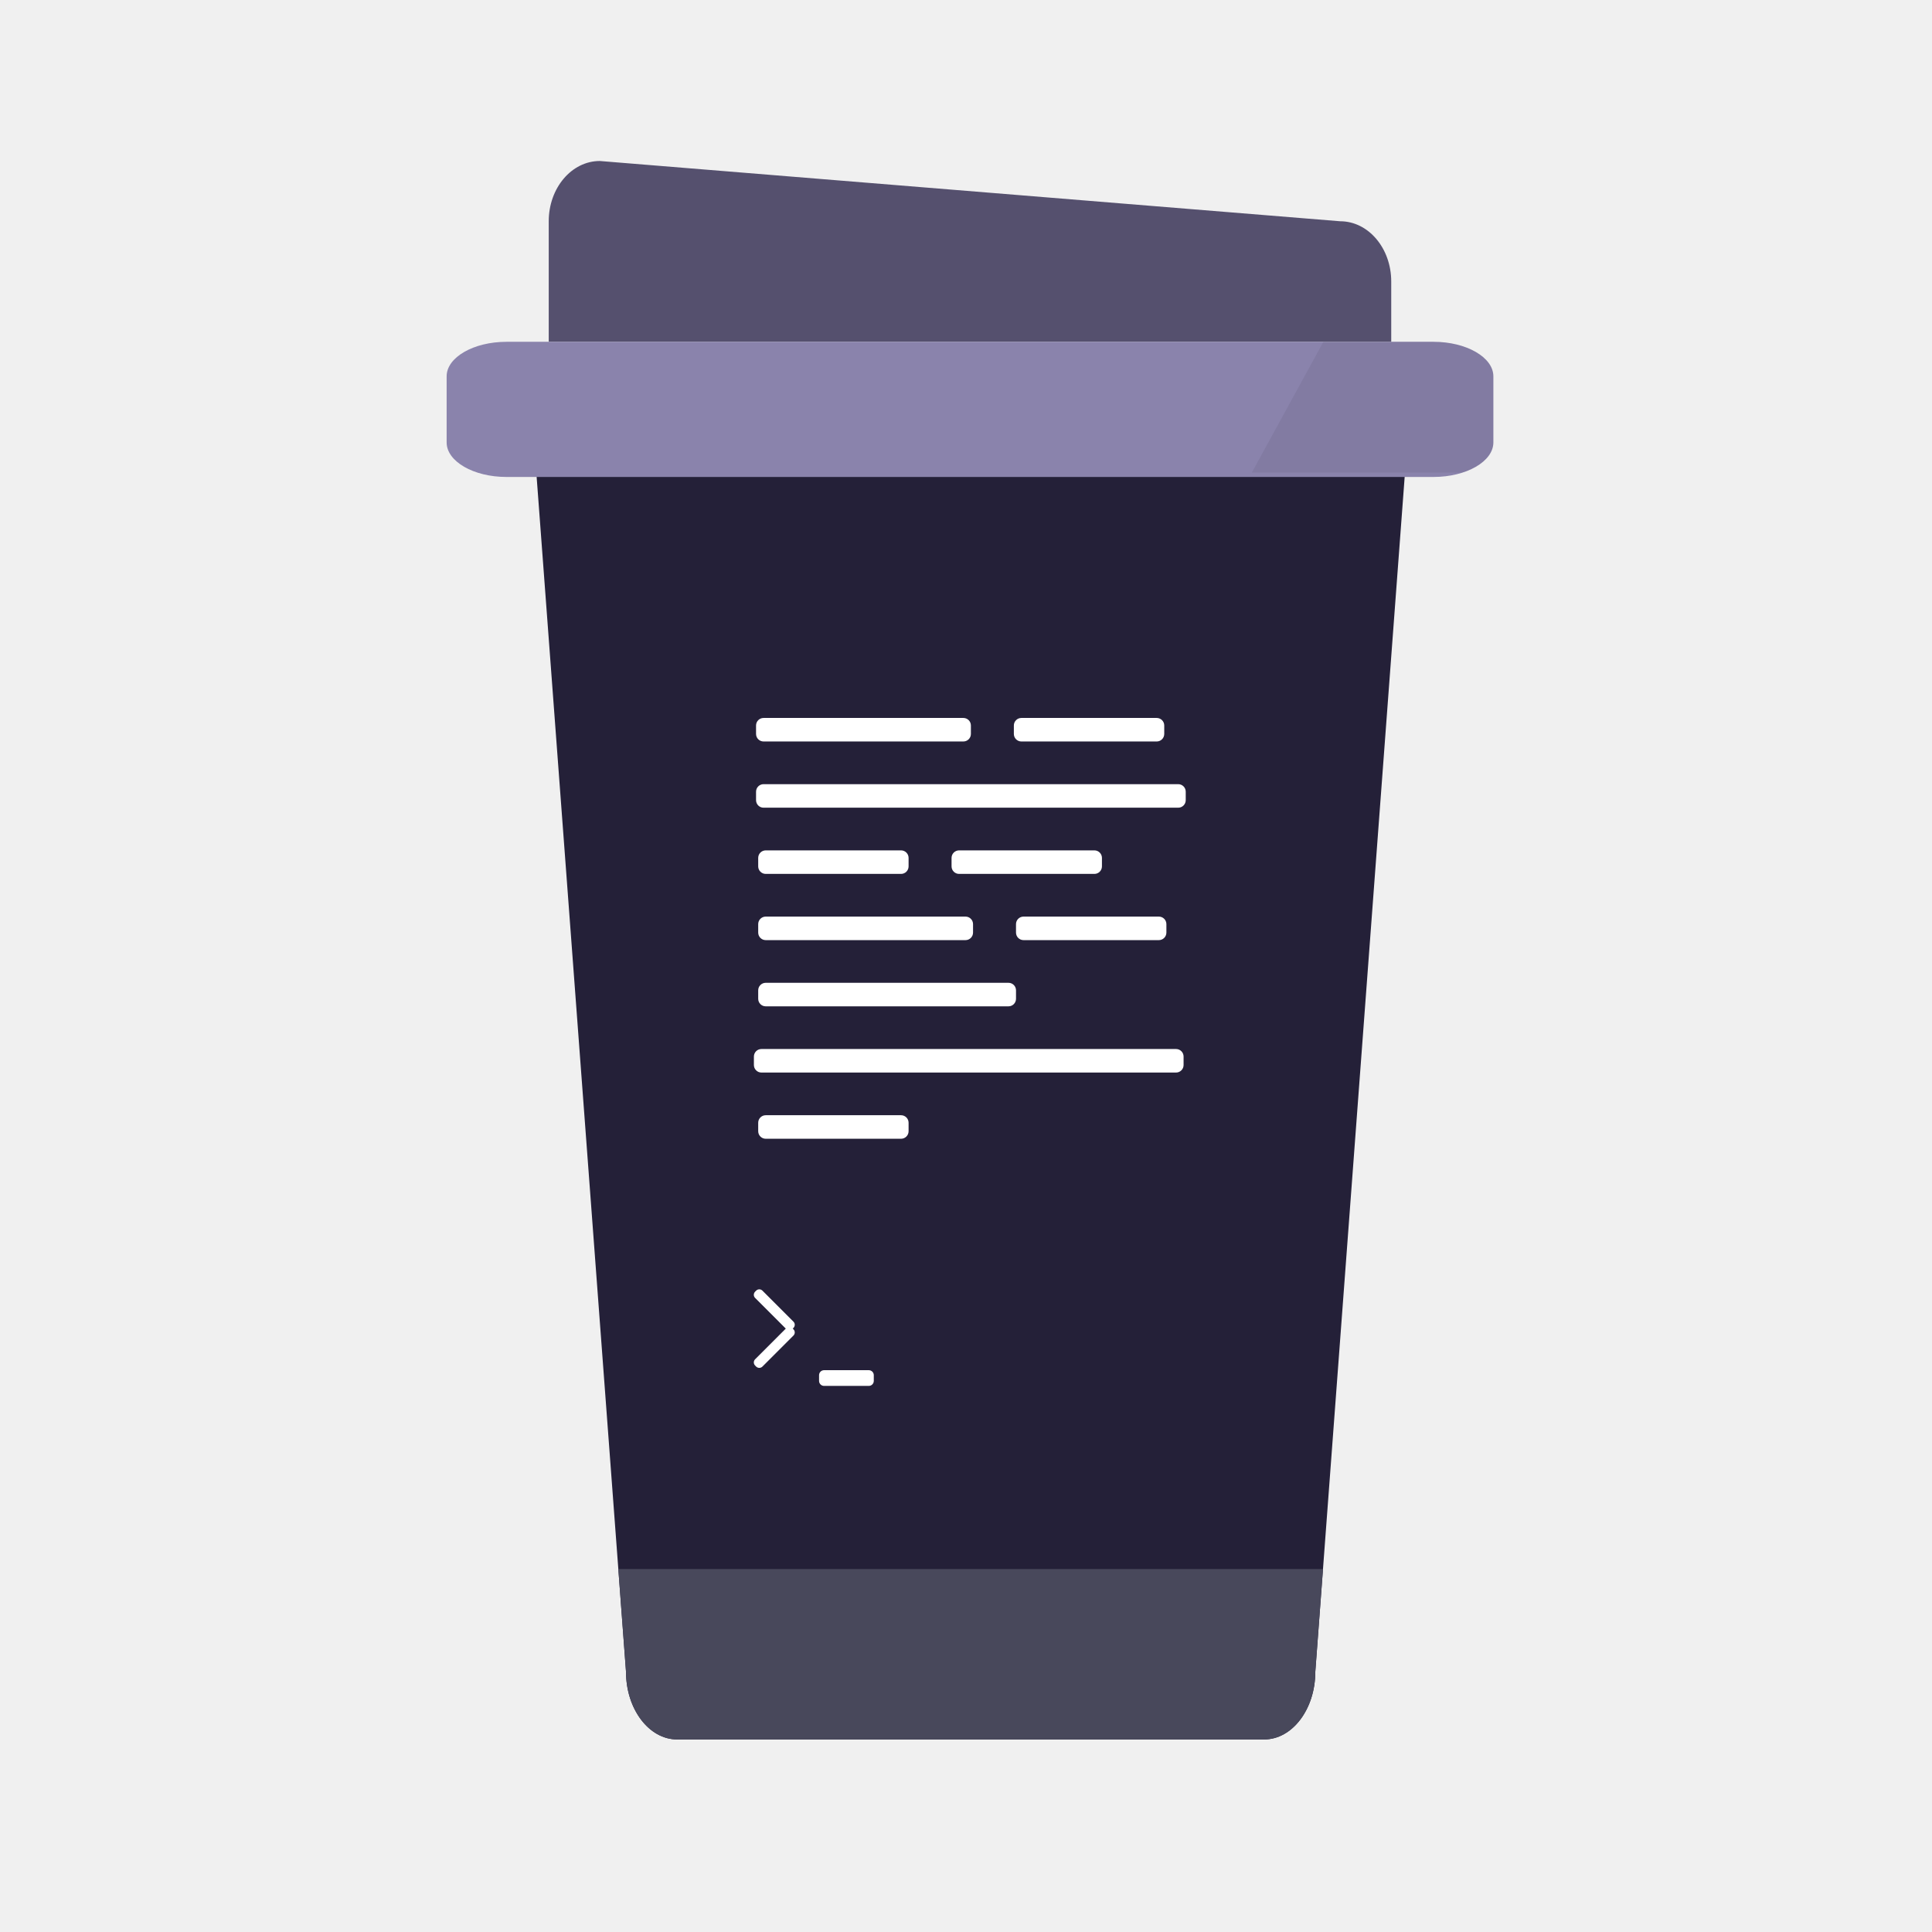
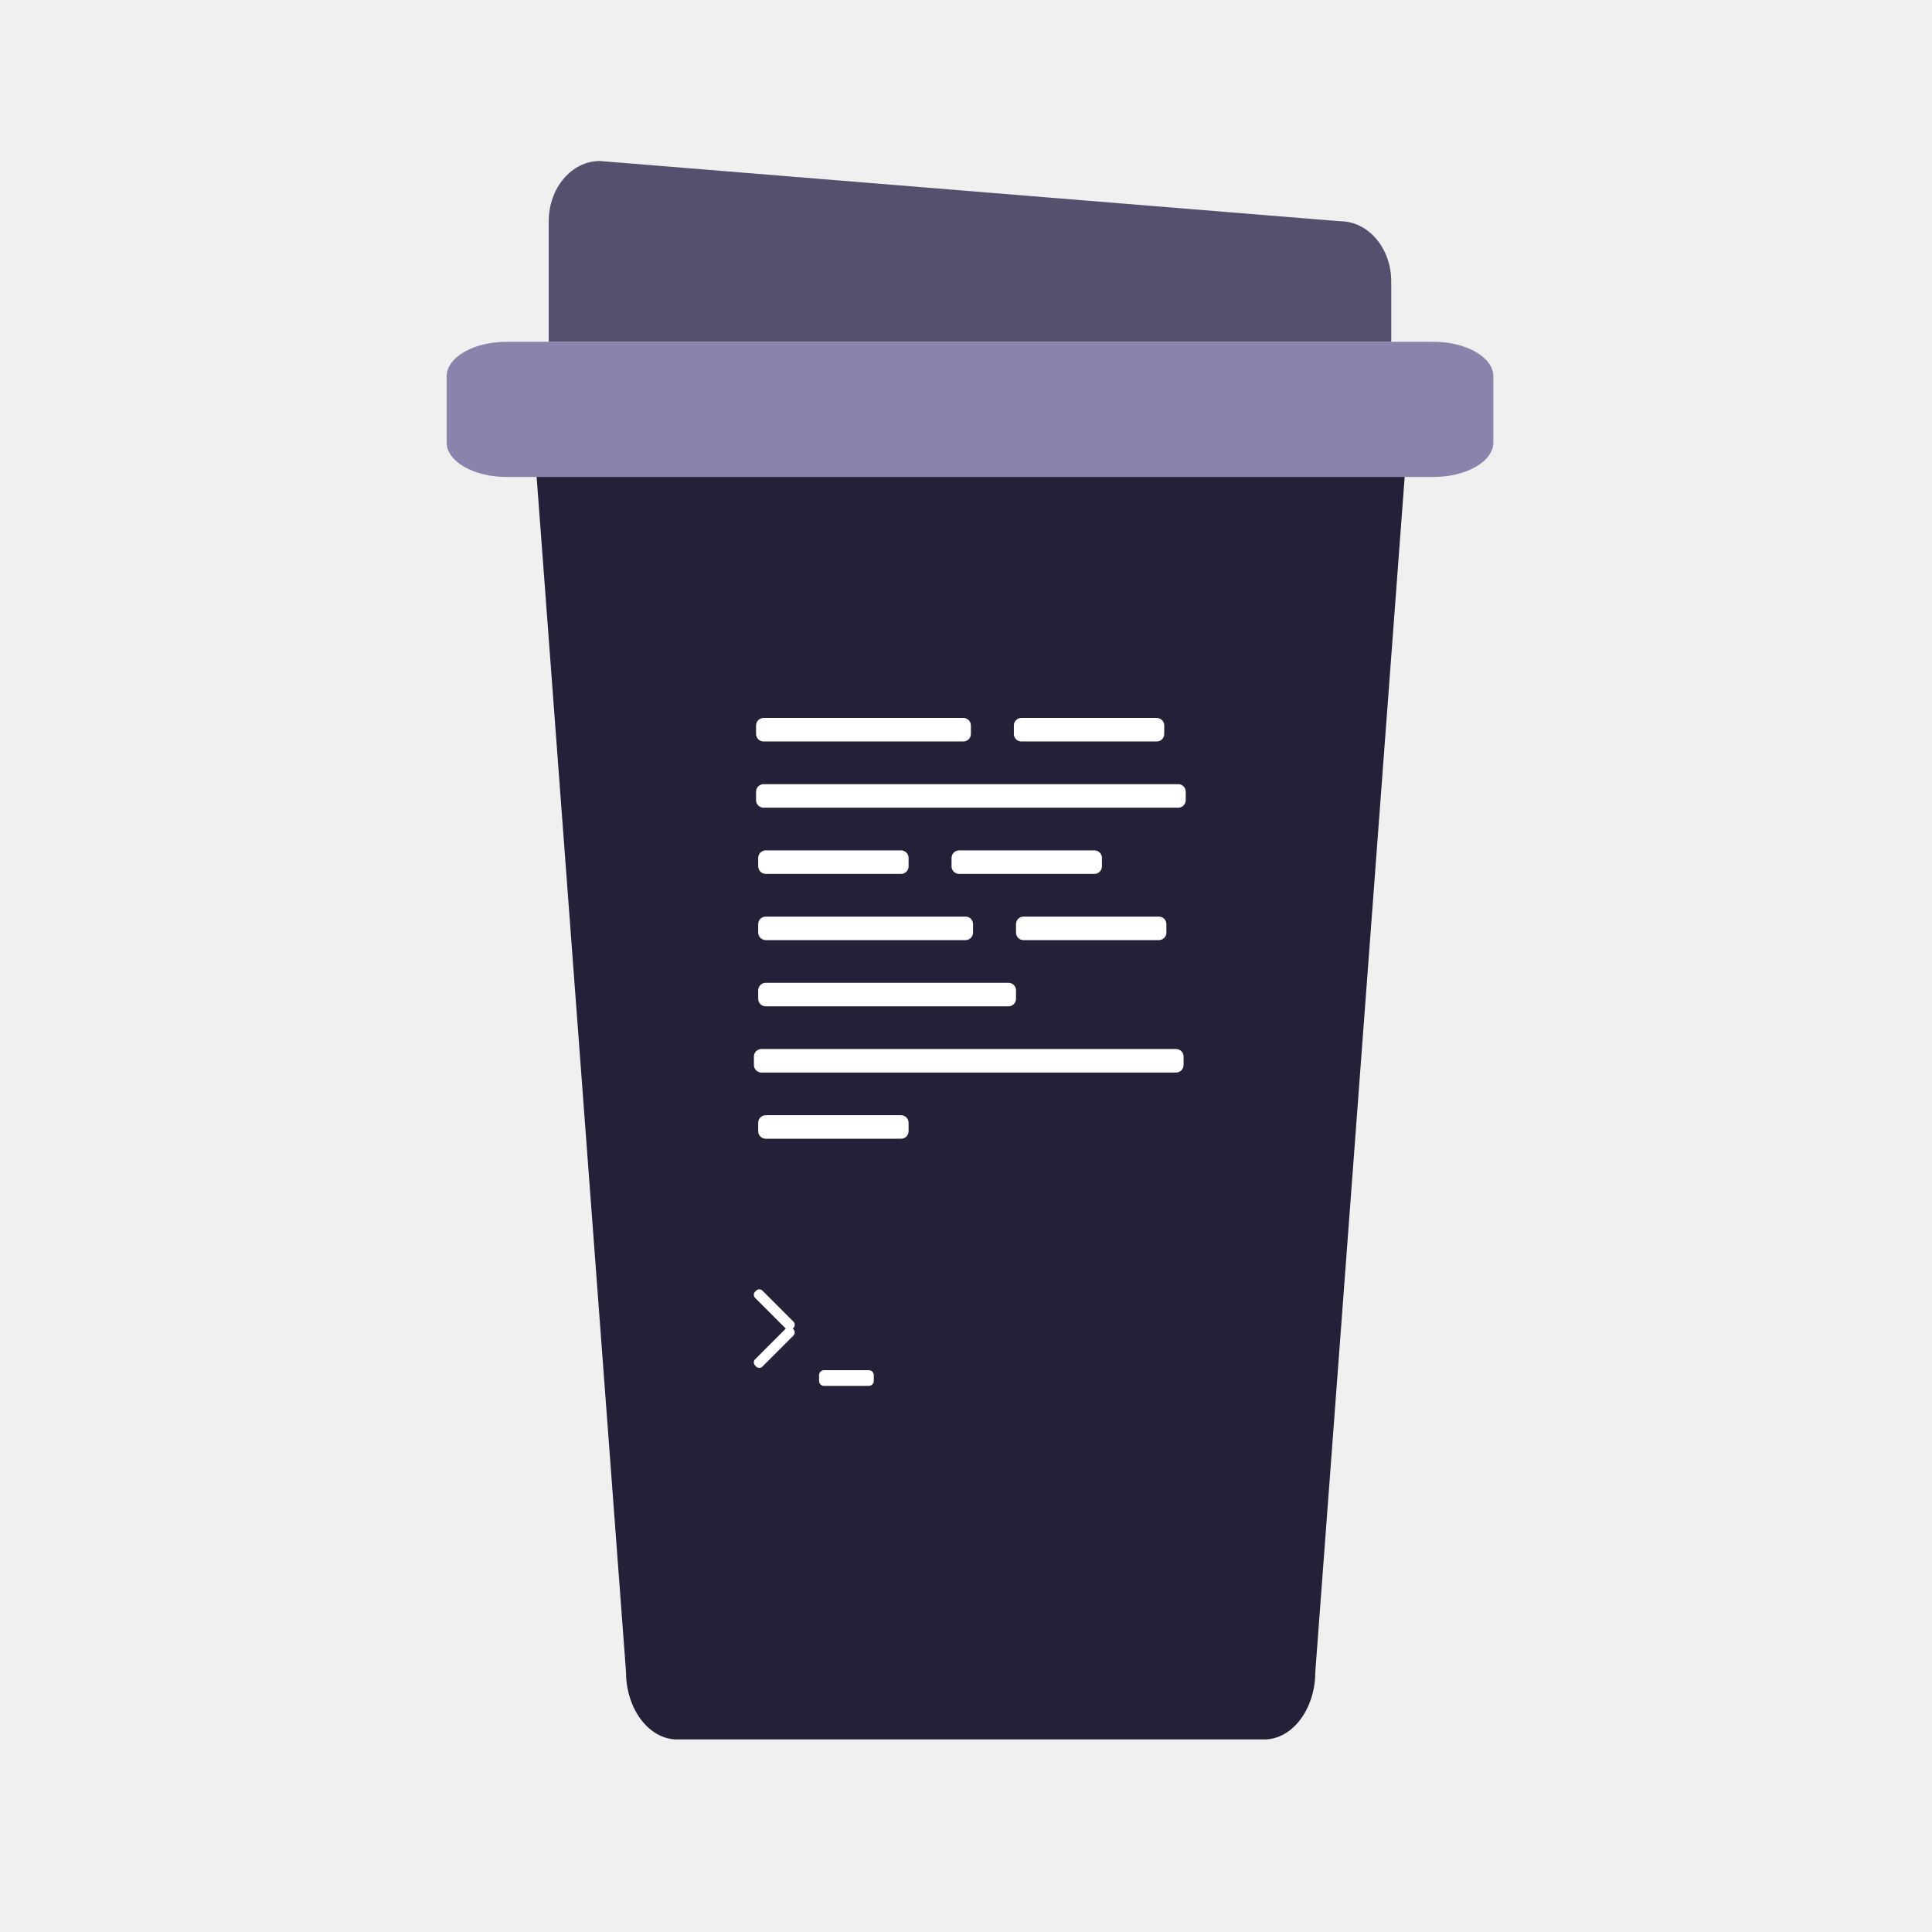
<svg xmlns="http://www.w3.org/2000/svg" xmlns:xlink="http://www.w3.org/1999/xlink" width="400px" height="400px" viewBox="0 0 400 400" version="1.1">
  <defs>
    <path d="M0.238,0.099 L18.802,248.305 C18.802,255.999 23.557,262.292 29.371,262.292 L150.941,262.292 C156.756,262.292 161.511,255.999 161.511,248.305 L180.074,0.099 L0.238,0.099 Z" id="path-1" />
    <path d="M204.801,28.418 L12.854,28.418 C6.043,28.418 0.471,25.201 0.471,21.269 L0.471,7.583 C0.471,3.652 6.043,0.435 12.854,0.435 L204.801,0.435 C211.612,0.435 217.185,3.652 217.185,7.583 L217.185,21.269 C217.185,25.201 211.612,28.418 204.801,28.418 Z" id="path-3" />
  </defs>
  <g id="logo" stroke="none" stroke-width="1" fill="none" fill-rule="evenodd">
    <g id="Artboard">
      <g id="Group-4" transform="translate(92, 33.33333)">
        <g id="coffee-(1)">
          <g id="Capa_1">
            <g id="Group">
              <g id="Rectangle" transform="translate(18.80769, 64.50714)">
-                 <mask id="mask-2" fill="white">
+                 <mask id="mask-2" fill="black">
                  <use xlink:href="#path-1" />
                </mask>
                <use id="Mask" fill="#242038" fill-rule="nonzero" xlink:href="#path-1" />
                <polygon fill-opacity="0" fill="#000000" mask="url(#mask-2)" points="148.372 -4.98966735e-14 179.718 -4.98966735e-14 160.91 262.193 24.38 262.193" />
                <rect id="Rectangle-7" fill="#48485B" mask="url(#mask-2)" x="8.161" y="227.018" width="164.19" height="35.73" />
              </g>
              <g id="Rectangle-5">
                <path d="M196.04,37.434 L21.609,37.434 L21.609,12.476 C21.609,5.584 26.346,-7.10542736e-14 32.185,-7.10542736e-14 L185.47,12.476 C191.309,12.476 196.04,18.059 196.04,24.951 L196.04,37.434 Z" id="Combined-Shape" fill="#55506E" fill-rule="nonzero" />
                <g transform="translate(0, 36.99898)">
-                   <mask id="mask-4" fill="white">
+                   <mask id="mask-4" fill="black">
                    <use xlink:href="#path-3" />
                  </mask>
                  <use id="Mask" fill="#8A83AC" fill-rule="nonzero" xlink:href="#path-3" />
                  <polygon fill-opacity="0.06" fill="#000000" mask="url(#mask-4)" points="210.368 -51.423 230.568 27.508 167.179 27.508" />
                </g>
              </g>
              <g id="Group-3" transform="translate(63.45499, 115.311)" fill="#FFFFFF">
                <g id="Group" transform="translate(0.632331, 0)">
                  <rect id="Rectangle-2" x="0.445" y="0" width="44.481" height="4.872" rx="1.559" />
                  <rect id="Rectangle-2-Copy-5" x="0.89" y="41.126" width="44.481" height="4.872" rx="1.559" />
                  <rect id="Rectangle-2-Copy-2" x="0.445" y="13.709" width="88.961" height="4.872" rx="1.559" />
                  <rect id="Rectangle-2-Copy-8" x="0" y="68.543" width="88.961" height="4.872" rx="1.559" />
                  <rect id="Rectangle-2-Copy" x="53.821" y="0" width="31.136" height="4.872" rx="1.559" />
                  <rect id="Rectangle-2-Copy-6" x="54.266" y="41.126" width="31.136" height="4.872" rx="1.559" />
                  <rect id="Rectangle-2-Copy-3" x="0.89" y="27.417" width="31.136" height="4.872" rx="1.559" />
                  <rect id="Rectangle-2-Copy-9" x="0.89" y="82.251" width="31.136" height="4.872" rx="1.559" />
                  <rect id="Rectangle-2-Copy-4" x="40.922" y="27.417" width="31.136" height="4.872" rx="1.559" />
                  <rect id="Rectangle-2-Copy-7" x="0.89" y="54.834" width="53.377" height="4.872" rx="1.559" />
                </g>
                <g id="Group-2" transform="translate(0, 117.5771)">
                  <path d="M8.678,8.852 L8.819,8.712 C9.177,8.353 9.18,7.773 8.824,7.417 L2.393,0.986 C2.041,0.634 1.457,0.632 1.098,0.991 L0.886,1.203 C0.528,1.561 0.525,2.142 0.881,2.498 L7.235,8.852 L0.881,15.207 C0.525,15.563 0.528,16.143 0.886,16.502 L1.098,16.714 C1.457,17.073 2.041,17.07 2.393,16.719 L8.824,10.288 C9.18,9.932 9.177,9.351 8.819,8.993 L8.678,8.852 Z" id="Combined-Shape" />
                  <rect id="Rectangle-Copy-2" transform="translate(19.78859, 17.98968) scale(1, -1) translate(-19.78859, -17.98968) " x="14.123" y="15.263" width="11.331" height="3.256" rx="1.039" />
                </g>
              </g>
            </g>
          </g>
        </g>
      </g>
    </g>
  </g>
</svg>
